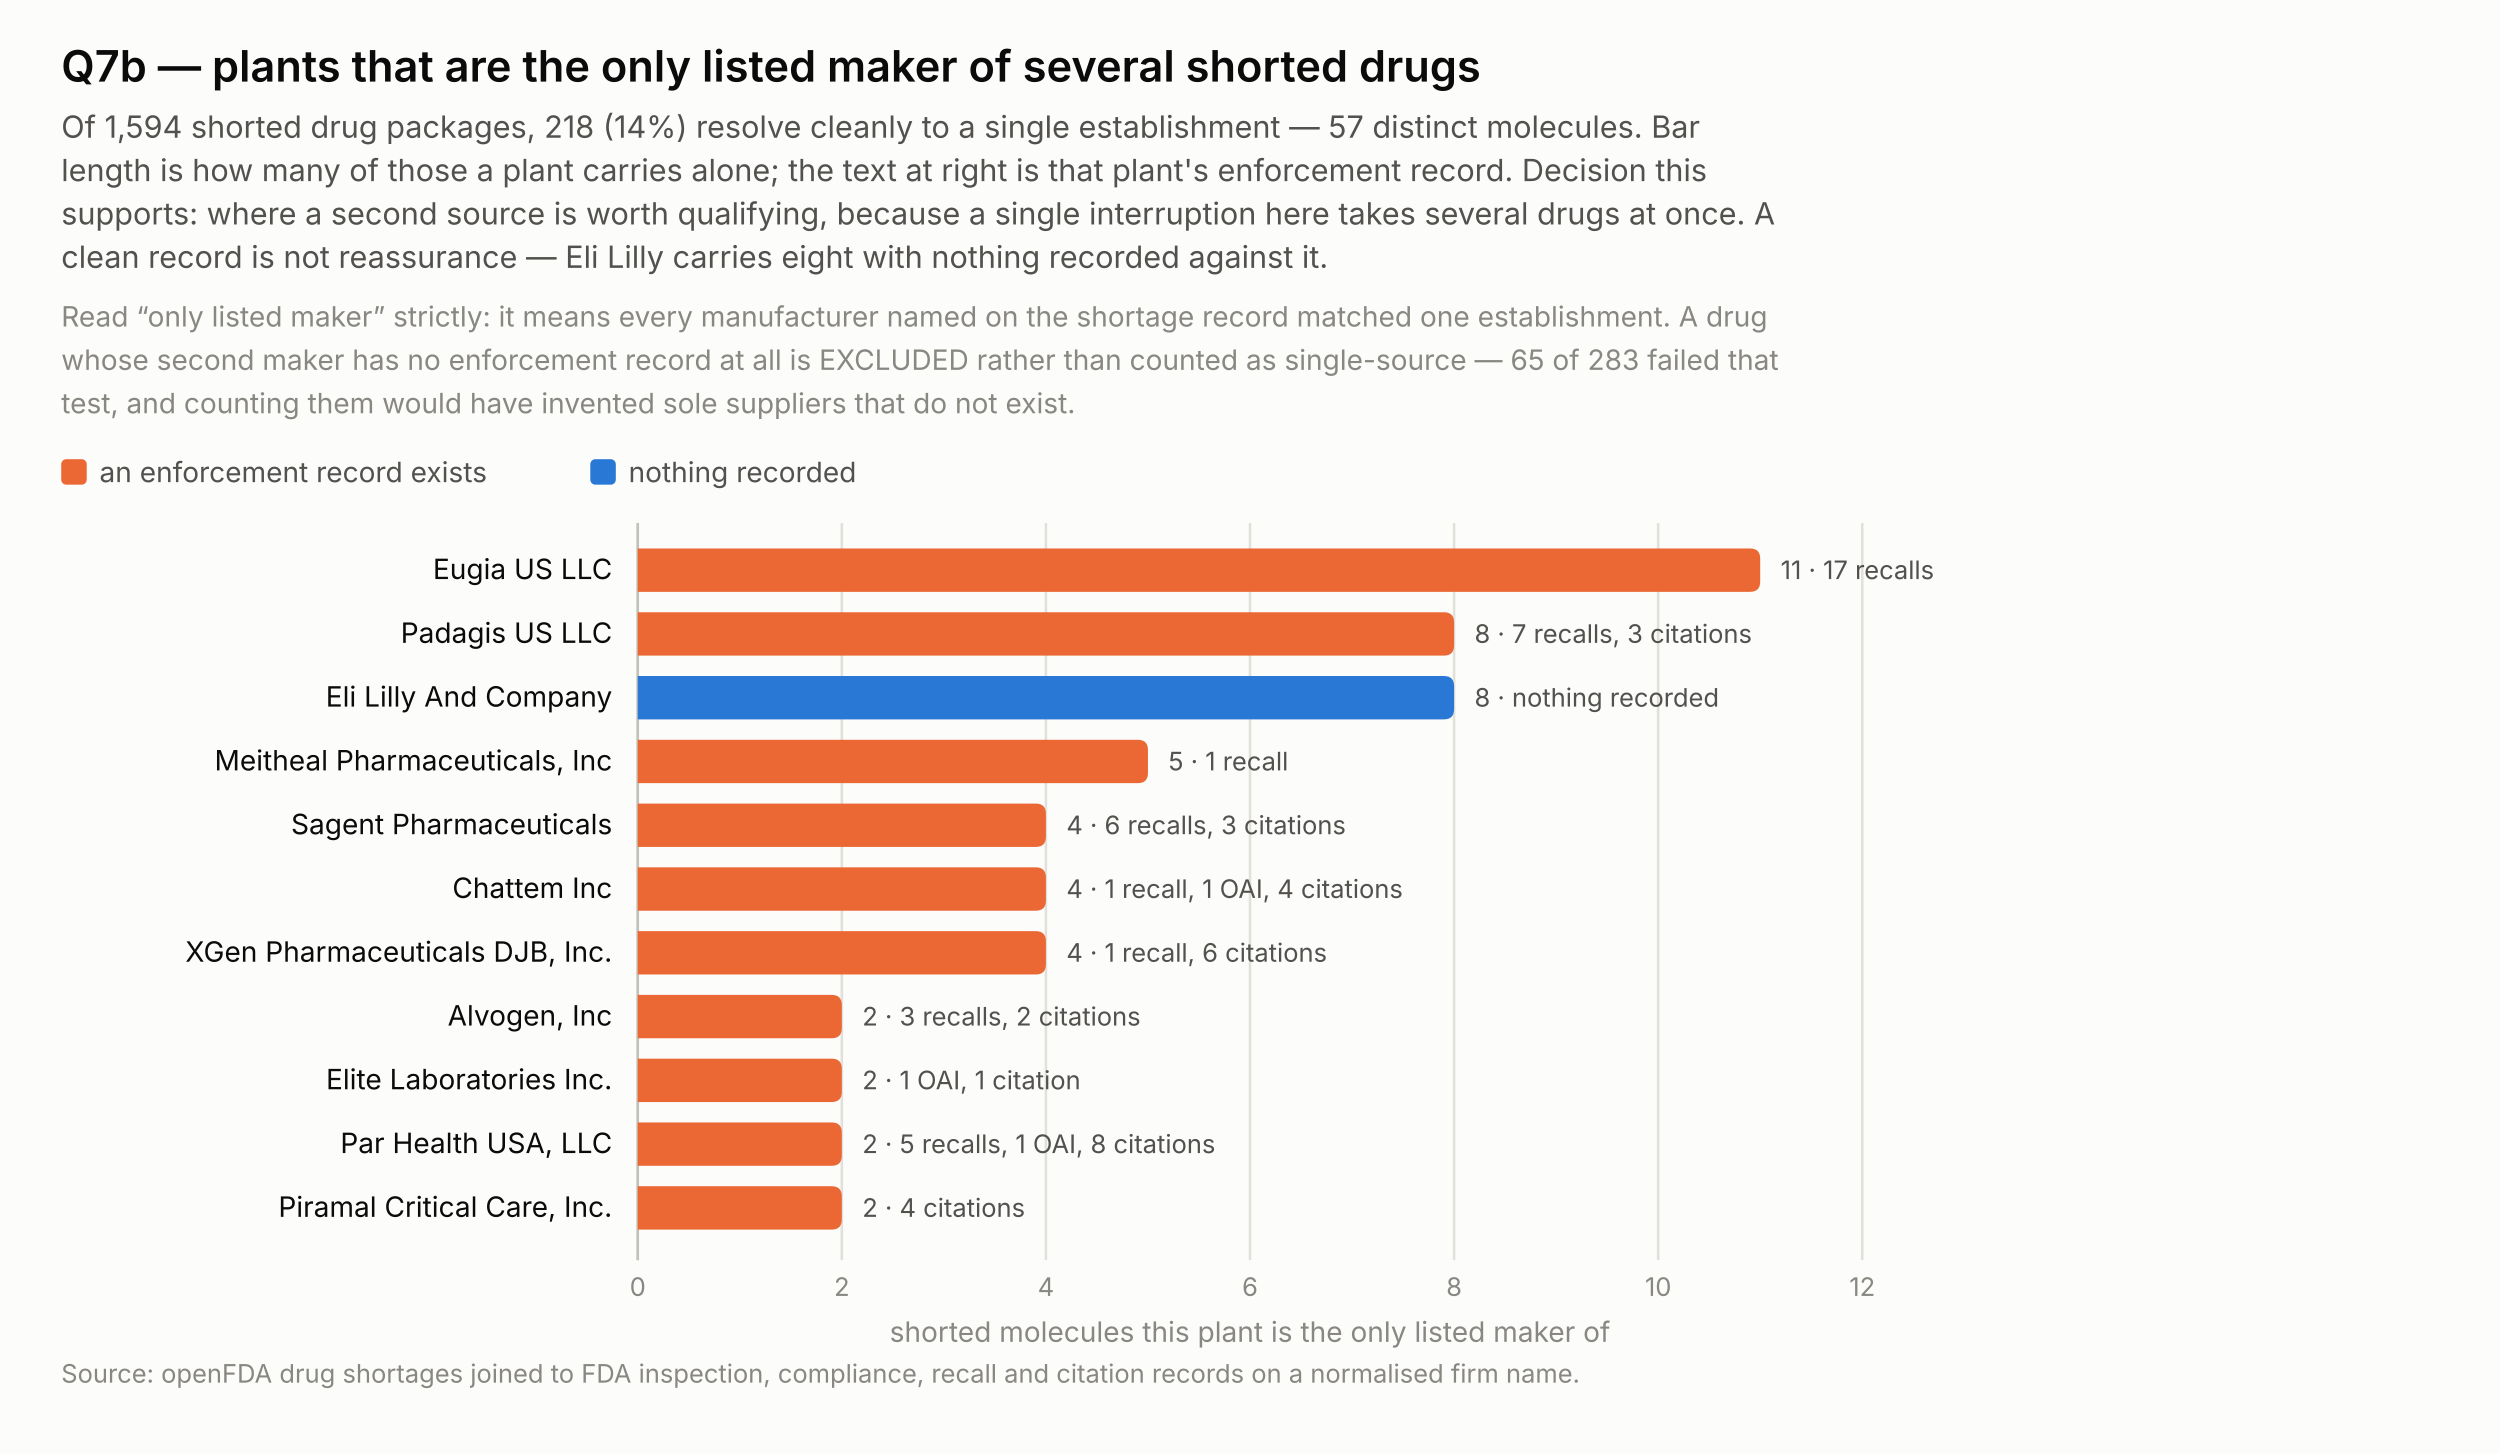
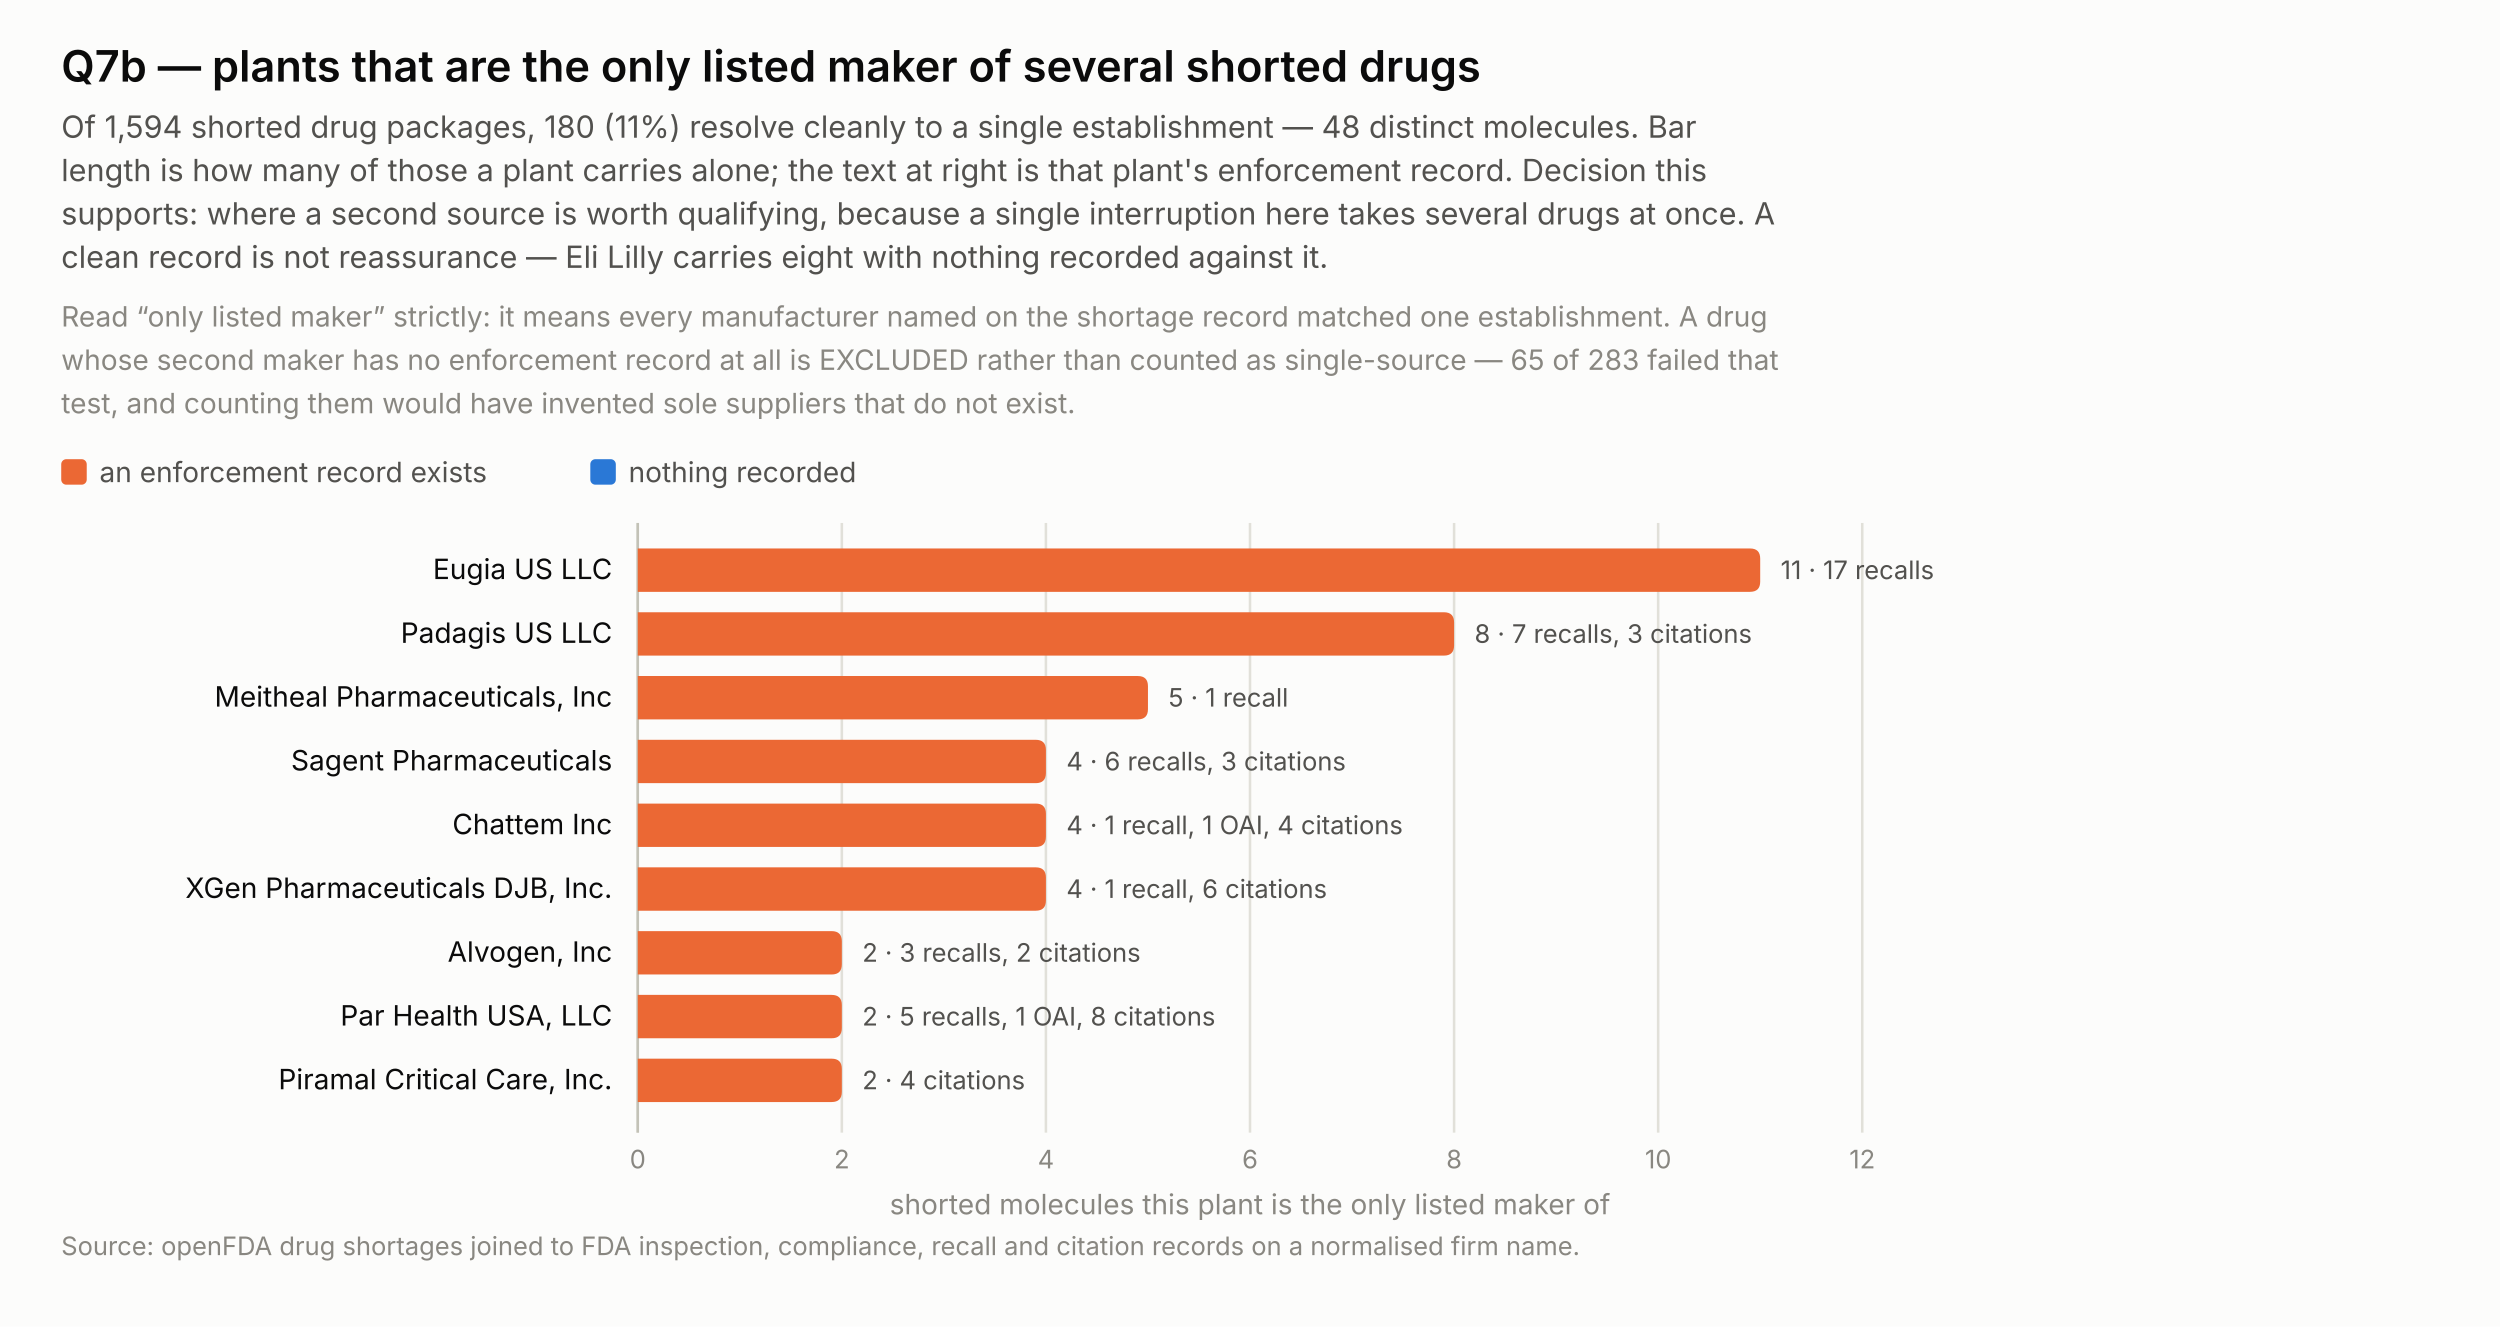
- <svg xmlns="http://www.w3.org/2000/svg" width="980.0" height="570.0" viewBox="0 0 980.0 570.0" role="img" aria-label="Plants that alone supply several shorted drugs">
-   <rect width="980.0" height="570.0" fill="#fcfcfb" />
+ <svg xmlns="http://www.w3.org/2000/svg" width="980.0" height="520.0" viewBox="0 0 980.0 520.0" role="img" aria-label="Plants that alone supply several shorted drugs">
+   <rect width="980.0" height="520.0" fill="#fcfcfb" />
  <text x="24.0" y="32.0" font-family="system-ui, -apple-system, &quot;Segoe UI&quot;, sans-serif" font-size="17" fill="#0b0b0b" text-anchor="start" font-weight="600" style="">Q7b — plants that are the only listed maker of several shorted drugs</text>
-   <text x="24.0" y="54.0" font-family="system-ui, -apple-system, &quot;Segoe UI&quot;, sans-serif" font-size="12" fill="#52514e" text-anchor="start" font-weight="normal" style="">Of 1,594 shorted drug packages, 218 (14%) resolve cleanly to a single establishment — 57 distinct molecules. Bar</text>
+   <text x="24.0" y="54.0" font-family="system-ui, -apple-system, &quot;Segoe UI&quot;, sans-serif" font-size="12" fill="#52514e" text-anchor="start" font-weight="normal" style="">Of 1,594 shorted drug packages, 180 (11%) resolve cleanly to a single establishment — 48 distinct molecules. Bar</text>
  <text x="24.0" y="71.0" font-family="system-ui, -apple-system, &quot;Segoe UI&quot;, sans-serif" font-size="12" fill="#52514e" text-anchor="start" font-weight="normal" style="">length is how many of those a plant carries alone; the text at right is that plant's enforcement record. Decision this</text>
  <text x="24.0" y="88.0" font-family="system-ui, -apple-system, &quot;Segoe UI&quot;, sans-serif" font-size="12" fill="#52514e" text-anchor="start" font-weight="normal" style="">supports: where a second source is worth qualifying, because a single interruption here takes several drugs at once. A</text>
  <text x="24.0" y="105.0" font-family="system-ui, -apple-system, &quot;Segoe UI&quot;, sans-serif" font-size="12" fill="#52514e" text-anchor="start" font-weight="normal" style="">clean record is not reassurance — Eli Lilly carries eight with nothing recorded against it.</text>
  <text x="24.0" y="128.0" font-family="system-ui, -apple-system, &quot;Segoe UI&quot;, sans-serif" font-size="11" fill="#898781" text-anchor="start" font-weight="normal" style="">Read “only listed maker” strictly: it means every manufacturer named on the shortage record matched one establishment. A drug</text>
  <text x="24.0" y="145.0" font-family="system-ui, -apple-system, &quot;Segoe UI&quot;, sans-serif" font-size="11" fill="#898781" text-anchor="start" font-weight="normal" style="">whose second maker has no enforcement record at all is EXCLUDED rather than counted as single-source — 65 of 283 failed that</text>
  <text x="24.0" y="162.0" font-family="system-ui, -apple-system, &quot;Segoe UI&quot;, sans-serif" font-size="11" fill="#898781" text-anchor="start" font-weight="normal" style="">test, and counting them would have invented sole suppliers that do not exist.</text>
  <rect x="24.0" y="180.0" width="10" height="10" rx="2" fill="#eb6834" />
  <text x="39.0" y="189.0" font-family="system-ui, -apple-system, &quot;Segoe UI&quot;, sans-serif" font-size="11" fill="#52514e" text-anchor="start" font-weight="normal" style="">an enforcement record exists</text>
  <rect x="231.4" y="180.0" width="10" height="10" rx="2" fill="#2a78d6" />
  <text x="246.4" y="189.0" font-family="system-ui, -apple-system, &quot;Segoe UI&quot;, sans-serif" font-size="11" fill="#52514e" text-anchor="start" font-weight="normal" style="">nothing recorded</text>
-   <line x1="250.0" y1="205.0" x2="250.0" y2="494.0" stroke="#e1e0d9" stroke-width="1" />
-   <text x="250.0" y="508.0" font-family="system-ui, -apple-system, &quot;Segoe UI&quot;, sans-serif" font-size="10" fill="#898781" text-anchor="middle" font-weight="normal" style="font-variant-numeric: tabular-nums;">0</text>
-   <line x1="330.0" y1="205.0" x2="330.0" y2="494.0" stroke="#e1e0d9" stroke-width="1" />
-   <text x="330.0" y="508.0" font-family="system-ui, -apple-system, &quot;Segoe UI&quot;, sans-serif" font-size="10" fill="#898781" text-anchor="middle" font-weight="normal" style="font-variant-numeric: tabular-nums;">2</text>
-   <line x1="410.0" y1="205.0" x2="410.0" y2="494.0" stroke="#e1e0d9" stroke-width="1" />
-   <text x="410.0" y="508.0" font-family="system-ui, -apple-system, &quot;Segoe UI&quot;, sans-serif" font-size="10" fill="#898781" text-anchor="middle" font-weight="normal" style="font-variant-numeric: tabular-nums;">4</text>
-   <line x1="490.0" y1="205.0" x2="490.0" y2="494.0" stroke="#e1e0d9" stroke-width="1" />
-   <text x="490.0" y="508.0" font-family="system-ui, -apple-system, &quot;Segoe UI&quot;, sans-serif" font-size="10" fill="#898781" text-anchor="middle" font-weight="normal" style="font-variant-numeric: tabular-nums;">6</text>
-   <line x1="570.0" y1="205.0" x2="570.0" y2="494.0" stroke="#e1e0d9" stroke-width="1" />
-   <text x="570.0" y="508.0" font-family="system-ui, -apple-system, &quot;Segoe UI&quot;, sans-serif" font-size="10" fill="#898781" text-anchor="middle" font-weight="normal" style="font-variant-numeric: tabular-nums;">8</text>
-   <line x1="650.0" y1="205.0" x2="650.0" y2="494.0" stroke="#e1e0d9" stroke-width="1" />
-   <text x="650.0" y="508.0" font-family="system-ui, -apple-system, &quot;Segoe UI&quot;, sans-serif" font-size="10" fill="#898781" text-anchor="middle" font-weight="normal" style="font-variant-numeric: tabular-nums;">10</text>
-   <line x1="730.0" y1="205.0" x2="730.0" y2="494.0" stroke="#e1e0d9" stroke-width="1" />
-   <text x="730.0" y="508.0" font-family="system-ui, -apple-system, &quot;Segoe UI&quot;, sans-serif" font-size="10" fill="#898781" text-anchor="middle" font-weight="normal" style="font-variant-numeric: tabular-nums;">12</text>
-   <text x="490.0" y="526.0" font-family="system-ui, -apple-system, &quot;Segoe UI&quot;, sans-serif" font-size="11" fill="#898781" text-anchor="middle" font-weight="normal" style="">shorted molecules this plant is the only listed maker of</text>
-   <line x1="250.0" y1="205.0" x2="250.0" y2="494.0" stroke="#c3c2b7" stroke-width="1" />
+   <line x1="250.0" y1="205.0" x2="250.0" y2="444.0" stroke="#e1e0d9" stroke-width="1" />
+   <text x="250.0" y="458.0" font-family="system-ui, -apple-system, &quot;Segoe UI&quot;, sans-serif" font-size="10" fill="#898781" text-anchor="middle" font-weight="normal" style="font-variant-numeric: tabular-nums;">0</text>
+   <line x1="330.0" y1="205.0" x2="330.0" y2="444.0" stroke="#e1e0d9" stroke-width="1" />
+   <text x="330.0" y="458.0" font-family="system-ui, -apple-system, &quot;Segoe UI&quot;, sans-serif" font-size="10" fill="#898781" text-anchor="middle" font-weight="normal" style="font-variant-numeric: tabular-nums;">2</text>
+   <line x1="410.0" y1="205.0" x2="410.0" y2="444.0" stroke="#e1e0d9" stroke-width="1" />
+   <text x="410.0" y="458.0" font-family="system-ui, -apple-system, &quot;Segoe UI&quot;, sans-serif" font-size="10" fill="#898781" text-anchor="middle" font-weight="normal" style="font-variant-numeric: tabular-nums;">4</text>
+   <line x1="490.0" y1="205.0" x2="490.0" y2="444.0" stroke="#e1e0d9" stroke-width="1" />
+   <text x="490.0" y="458.0" font-family="system-ui, -apple-system, &quot;Segoe UI&quot;, sans-serif" font-size="10" fill="#898781" text-anchor="middle" font-weight="normal" style="font-variant-numeric: tabular-nums;">6</text>
+   <line x1="570.0" y1="205.0" x2="570.0" y2="444.0" stroke="#e1e0d9" stroke-width="1" />
+   <text x="570.0" y="458.0" font-family="system-ui, -apple-system, &quot;Segoe UI&quot;, sans-serif" font-size="10" fill="#898781" text-anchor="middle" font-weight="normal" style="font-variant-numeric: tabular-nums;">8</text>
+   <line x1="650.0" y1="205.0" x2="650.0" y2="444.0" stroke="#e1e0d9" stroke-width="1" />
+   <text x="650.0" y="458.0" font-family="system-ui, -apple-system, &quot;Segoe UI&quot;, sans-serif" font-size="10" fill="#898781" text-anchor="middle" font-weight="normal" style="font-variant-numeric: tabular-nums;">10</text>
+   <line x1="730.0" y1="205.0" x2="730.0" y2="444.0" stroke="#e1e0d9" stroke-width="1" />
+   <text x="730.0" y="458.0" font-family="system-ui, -apple-system, &quot;Segoe UI&quot;, sans-serif" font-size="10" fill="#898781" text-anchor="middle" font-weight="normal" style="font-variant-numeric: tabular-nums;">12</text>
+   <text x="490.0" y="476.0" font-family="system-ui, -apple-system, &quot;Segoe UI&quot;, sans-serif" font-size="11" fill="#898781" text-anchor="middle" font-weight="normal" style="">shorted molecules this plant is the only listed maker of</text>
+   <line x1="250.0" y1="205.0" x2="250.0" y2="444.0" stroke="#c3c2b7" stroke-width="1" />
  <text x="240.0" y="227.0" font-family="system-ui, -apple-system, &quot;Segoe UI&quot;, sans-serif" font-size="11" fill="#0b0b0b" text-anchor="end" font-weight="normal" style="">Eugia US LLC</text>
  <path d="M250.0,215.0 h436.0 q4,0 4,4 v9.0 q0,4 -4,4 h-436.0 z" fill="#eb6834" />
  <text x="698.0" y="227.0" font-family="system-ui, -apple-system, &quot;Segoe UI&quot;, sans-serif" font-size="10" fill="#52514e" text-anchor="start" font-weight="normal" style="">11  ·  17 recalls</text>
  <text x="240.0" y="252.0" font-family="system-ui, -apple-system, &quot;Segoe UI&quot;, sans-serif" font-size="11" fill="#0b0b0b" text-anchor="end" font-weight="normal" style="">Padagis US LLC</text>
  <path d="M250.0,240.0 h316.0 q4,0 4,4 v9.0 q0,4 -4,4 h-316.0 z" fill="#eb6834" />
  <text x="578.0" y="252.0" font-family="system-ui, -apple-system, &quot;Segoe UI&quot;, sans-serif" font-size="10" fill="#52514e" text-anchor="start" font-weight="normal" style="">8  ·  7 recalls, 3 citations</text>
-   <text x="240.0" y="277.0" font-family="system-ui, -apple-system, &quot;Segoe UI&quot;, sans-serif" font-size="11" fill="#0b0b0b" text-anchor="end" font-weight="normal" style="">Eli Lilly And Company</text>
-   <path d="M250.0,265.0 h316.0 q4,0 4,4 v9.0 q0,4 -4,4 h-316.0 z" fill="#2a78d6" />
-   <text x="578.0" y="277.0" font-family="system-ui, -apple-system, &quot;Segoe UI&quot;, sans-serif" font-size="10" fill="#52514e" text-anchor="start" font-weight="normal" style="">8  ·  nothing recorded</text>
-   <text x="240.0" y="302.0" font-family="system-ui, -apple-system, &quot;Segoe UI&quot;, sans-serif" font-size="11" fill="#0b0b0b" text-anchor="end" font-weight="normal" style="">Meitheal Pharmaceuticals, Inc</text>
-   <path d="M250.0,290.0 h196.0 q4,0 4,4 v9.0 q0,4 -4,4 h-196.0 z" fill="#eb6834" />
-   <text x="458.0" y="302.0" font-family="system-ui, -apple-system, &quot;Segoe UI&quot;, sans-serif" font-size="10" fill="#52514e" text-anchor="start" font-weight="normal" style="">5  ·  1 recall</text>
-   <text x="240.0" y="327.0" font-family="system-ui, -apple-system, &quot;Segoe UI&quot;, sans-serif" font-size="11" fill="#0b0b0b" text-anchor="end" font-weight="normal" style="">Sagent Pharmaceuticals</text>
+   <text x="240.0" y="277.0" font-family="system-ui, -apple-system, &quot;Segoe UI&quot;, sans-serif" font-size="11" fill="#0b0b0b" text-anchor="end" font-weight="normal" style="">Meitheal Pharmaceuticals, Inc</text>
+   <path d="M250.0,265.0 h196.0 q4,0 4,4 v9.0 q0,4 -4,4 h-196.0 z" fill="#eb6834" />
+   <text x="458.0" y="277.0" font-family="system-ui, -apple-system, &quot;Segoe UI&quot;, sans-serif" font-size="10" fill="#52514e" text-anchor="start" font-weight="normal" style="">5  ·  1 recall</text>
+   <text x="240.0" y="302.0" font-family="system-ui, -apple-system, &quot;Segoe UI&quot;, sans-serif" font-size="11" fill="#0b0b0b" text-anchor="end" font-weight="normal" style="">Sagent Pharmaceuticals</text>
+   <path d="M250.0,290.0 h156.0 q4,0 4,4 v9.0 q0,4 -4,4 h-156.0 z" fill="#eb6834" />
+   <text x="418.0" y="302.0" font-family="system-ui, -apple-system, &quot;Segoe UI&quot;, sans-serif" font-size="10" fill="#52514e" text-anchor="start" font-weight="normal" style="">4  ·  6 recalls, 3 citations</text>
+   <text x="240.0" y="327.0" font-family="system-ui, -apple-system, &quot;Segoe UI&quot;, sans-serif" font-size="11" fill="#0b0b0b" text-anchor="end" font-weight="normal" style="">Chattem Inc</text>
  <path d="M250.0,315.0 h156.0 q4,0 4,4 v9.0 q0,4 -4,4 h-156.0 z" fill="#eb6834" />
-   <text x="418.0" y="327.0" font-family="system-ui, -apple-system, &quot;Segoe UI&quot;, sans-serif" font-size="10" fill="#52514e" text-anchor="start" font-weight="normal" style="">4  ·  6 recalls, 3 citations</text>
-   <text x="240.0" y="352.0" font-family="system-ui, -apple-system, &quot;Segoe UI&quot;, sans-serif" font-size="11" fill="#0b0b0b" text-anchor="end" font-weight="normal" style="">Chattem Inc</text>
+   <text x="418.0" y="327.0" font-family="system-ui, -apple-system, &quot;Segoe UI&quot;, sans-serif" font-size="10" fill="#52514e" text-anchor="start" font-weight="normal" style="">4  ·  1 recall, 1 OAI, 4 citations</text>
+   <text x="240.0" y="352.0" font-family="system-ui, -apple-system, &quot;Segoe UI&quot;, sans-serif" font-size="11" fill="#0b0b0b" text-anchor="end" font-weight="normal" style="">XGen Pharmaceuticals DJB, Inc.</text>
  <path d="M250.0,340.0 h156.0 q4,0 4,4 v9.0 q0,4 -4,4 h-156.0 z" fill="#eb6834" />
-   <text x="418.0" y="352.0" font-family="system-ui, -apple-system, &quot;Segoe UI&quot;, sans-serif" font-size="10" fill="#52514e" text-anchor="start" font-weight="normal" style="">4  ·  1 recall, 1 OAI, 4 citations</text>
-   <text x="240.0" y="377.0" font-family="system-ui, -apple-system, &quot;Segoe UI&quot;, sans-serif" font-size="11" fill="#0b0b0b" text-anchor="end" font-weight="normal" style="">XGen Pharmaceuticals DJB, Inc.</text>
-   <path d="M250.0,365.0 h156.0 q4,0 4,4 v9.0 q0,4 -4,4 h-156.0 z" fill="#eb6834" />
-   <text x="418.0" y="377.0" font-family="system-ui, -apple-system, &quot;Segoe UI&quot;, sans-serif" font-size="10" fill="#52514e" text-anchor="start" font-weight="normal" style="">4  ·  1 recall, 6 citations</text>
-   <text x="240.0" y="402.0" font-family="system-ui, -apple-system, &quot;Segoe UI&quot;, sans-serif" font-size="11" fill="#0b0b0b" text-anchor="end" font-weight="normal" style="">Alvogen, Inc</text>
+   <text x="418.0" y="352.0" font-family="system-ui, -apple-system, &quot;Segoe UI&quot;, sans-serif" font-size="10" fill="#52514e" text-anchor="start" font-weight="normal" style="">4  ·  1 recall, 6 citations</text>
+   <text x="240.0" y="377.0" font-family="system-ui, -apple-system, &quot;Segoe UI&quot;, sans-serif" font-size="11" fill="#0b0b0b" text-anchor="end" font-weight="normal" style="">Alvogen, Inc</text>
+   <path d="M250.0,365.0 h76.0 q4,0 4,4 v9.0 q0,4 -4,4 h-76.0 z" fill="#eb6834" />
+   <text x="338.0" y="377.0" font-family="system-ui, -apple-system, &quot;Segoe UI&quot;, sans-serif" font-size="10" fill="#52514e" text-anchor="start" font-weight="normal" style="">2  ·  3 recalls, 2 citations</text>
+   <text x="240.0" y="402.0" font-family="system-ui, -apple-system, &quot;Segoe UI&quot;, sans-serif" font-size="11" fill="#0b0b0b" text-anchor="end" font-weight="normal" style="">Par Health USA, LLC</text>
  <path d="M250.0,390.0 h76.0 q4,0 4,4 v9.0 q0,4 -4,4 h-76.0 z" fill="#eb6834" />
-   <text x="338.0" y="402.0" font-family="system-ui, -apple-system, &quot;Segoe UI&quot;, sans-serif" font-size="10" fill="#52514e" text-anchor="start" font-weight="normal" style="">2  ·  3 recalls, 2 citations</text>
-   <text x="240.0" y="427.0" font-family="system-ui, -apple-system, &quot;Segoe UI&quot;, sans-serif" font-size="11" fill="#0b0b0b" text-anchor="end" font-weight="normal" style="">Elite Laboratories Inc.</text>
+   <text x="338.0" y="402.0" font-family="system-ui, -apple-system, &quot;Segoe UI&quot;, sans-serif" font-size="10" fill="#52514e" text-anchor="start" font-weight="normal" style="">2  ·  5 recalls, 1 OAI, 8 citations</text>
+   <text x="240.0" y="427.0" font-family="system-ui, -apple-system, &quot;Segoe UI&quot;, sans-serif" font-size="11" fill="#0b0b0b" text-anchor="end" font-weight="normal" style="">Piramal Critical Care, Inc.</text>
  <path d="M250.0,415.0 h76.0 q4,0 4,4 v9.0 q0,4 -4,4 h-76.0 z" fill="#eb6834" />
-   <text x="338.0" y="427.0" font-family="system-ui, -apple-system, &quot;Segoe UI&quot;, sans-serif" font-size="10" fill="#52514e" text-anchor="start" font-weight="normal" style="">2  ·  1 OAI, 1 citation</text>
-   <text x="240.0" y="452.0" font-family="system-ui, -apple-system, &quot;Segoe UI&quot;, sans-serif" font-size="11" fill="#0b0b0b" text-anchor="end" font-weight="normal" style="">Par Health USA, LLC</text>
-   <path d="M250.0,440.0 h76.0 q4,0 4,4 v9.0 q0,4 -4,4 h-76.0 z" fill="#eb6834" />
-   <text x="338.0" y="452.0" font-family="system-ui, -apple-system, &quot;Segoe UI&quot;, sans-serif" font-size="10" fill="#52514e" text-anchor="start" font-weight="normal" style="">2  ·  5 recalls, 1 OAI, 8 citations</text>
-   <text x="240.0" y="477.0" font-family="system-ui, -apple-system, &quot;Segoe UI&quot;, sans-serif" font-size="11" fill="#0b0b0b" text-anchor="end" font-weight="normal" style="">Piramal Critical Care, Inc.</text>
-   <path d="M250.0,465.0 h76.0 q4,0 4,4 v9.0 q0,4 -4,4 h-76.0 z" fill="#eb6834" />
-   <text x="338.0" y="477.0" font-family="system-ui, -apple-system, &quot;Segoe UI&quot;, sans-serif" font-size="10" fill="#52514e" text-anchor="start" font-weight="normal" style="">2  ·  4 citations</text>
-   <text x="24.0" y="542.0" font-family="system-ui, -apple-system, &quot;Segoe UI&quot;, sans-serif" font-size="10" fill="#898781" text-anchor="start" font-weight="normal" style="">Source: openFDA drug shortages joined to FDA inspection, compliance, recall and citation records on a normalised firm name.</text>
+   <text x="338.0" y="427.0" font-family="system-ui, -apple-system, &quot;Segoe UI&quot;, sans-serif" font-size="10" fill="#52514e" text-anchor="start" font-weight="normal" style="">2  ·  4 citations</text>
+   <text x="24.0" y="492.0" font-family="system-ui, -apple-system, &quot;Segoe UI&quot;, sans-serif" font-size="10" fill="#898781" text-anchor="start" font-weight="normal" style="">Source: openFDA drug shortages joined to FDA inspection, compliance, recall and citation records on a normalised firm name.</text>
</svg>
